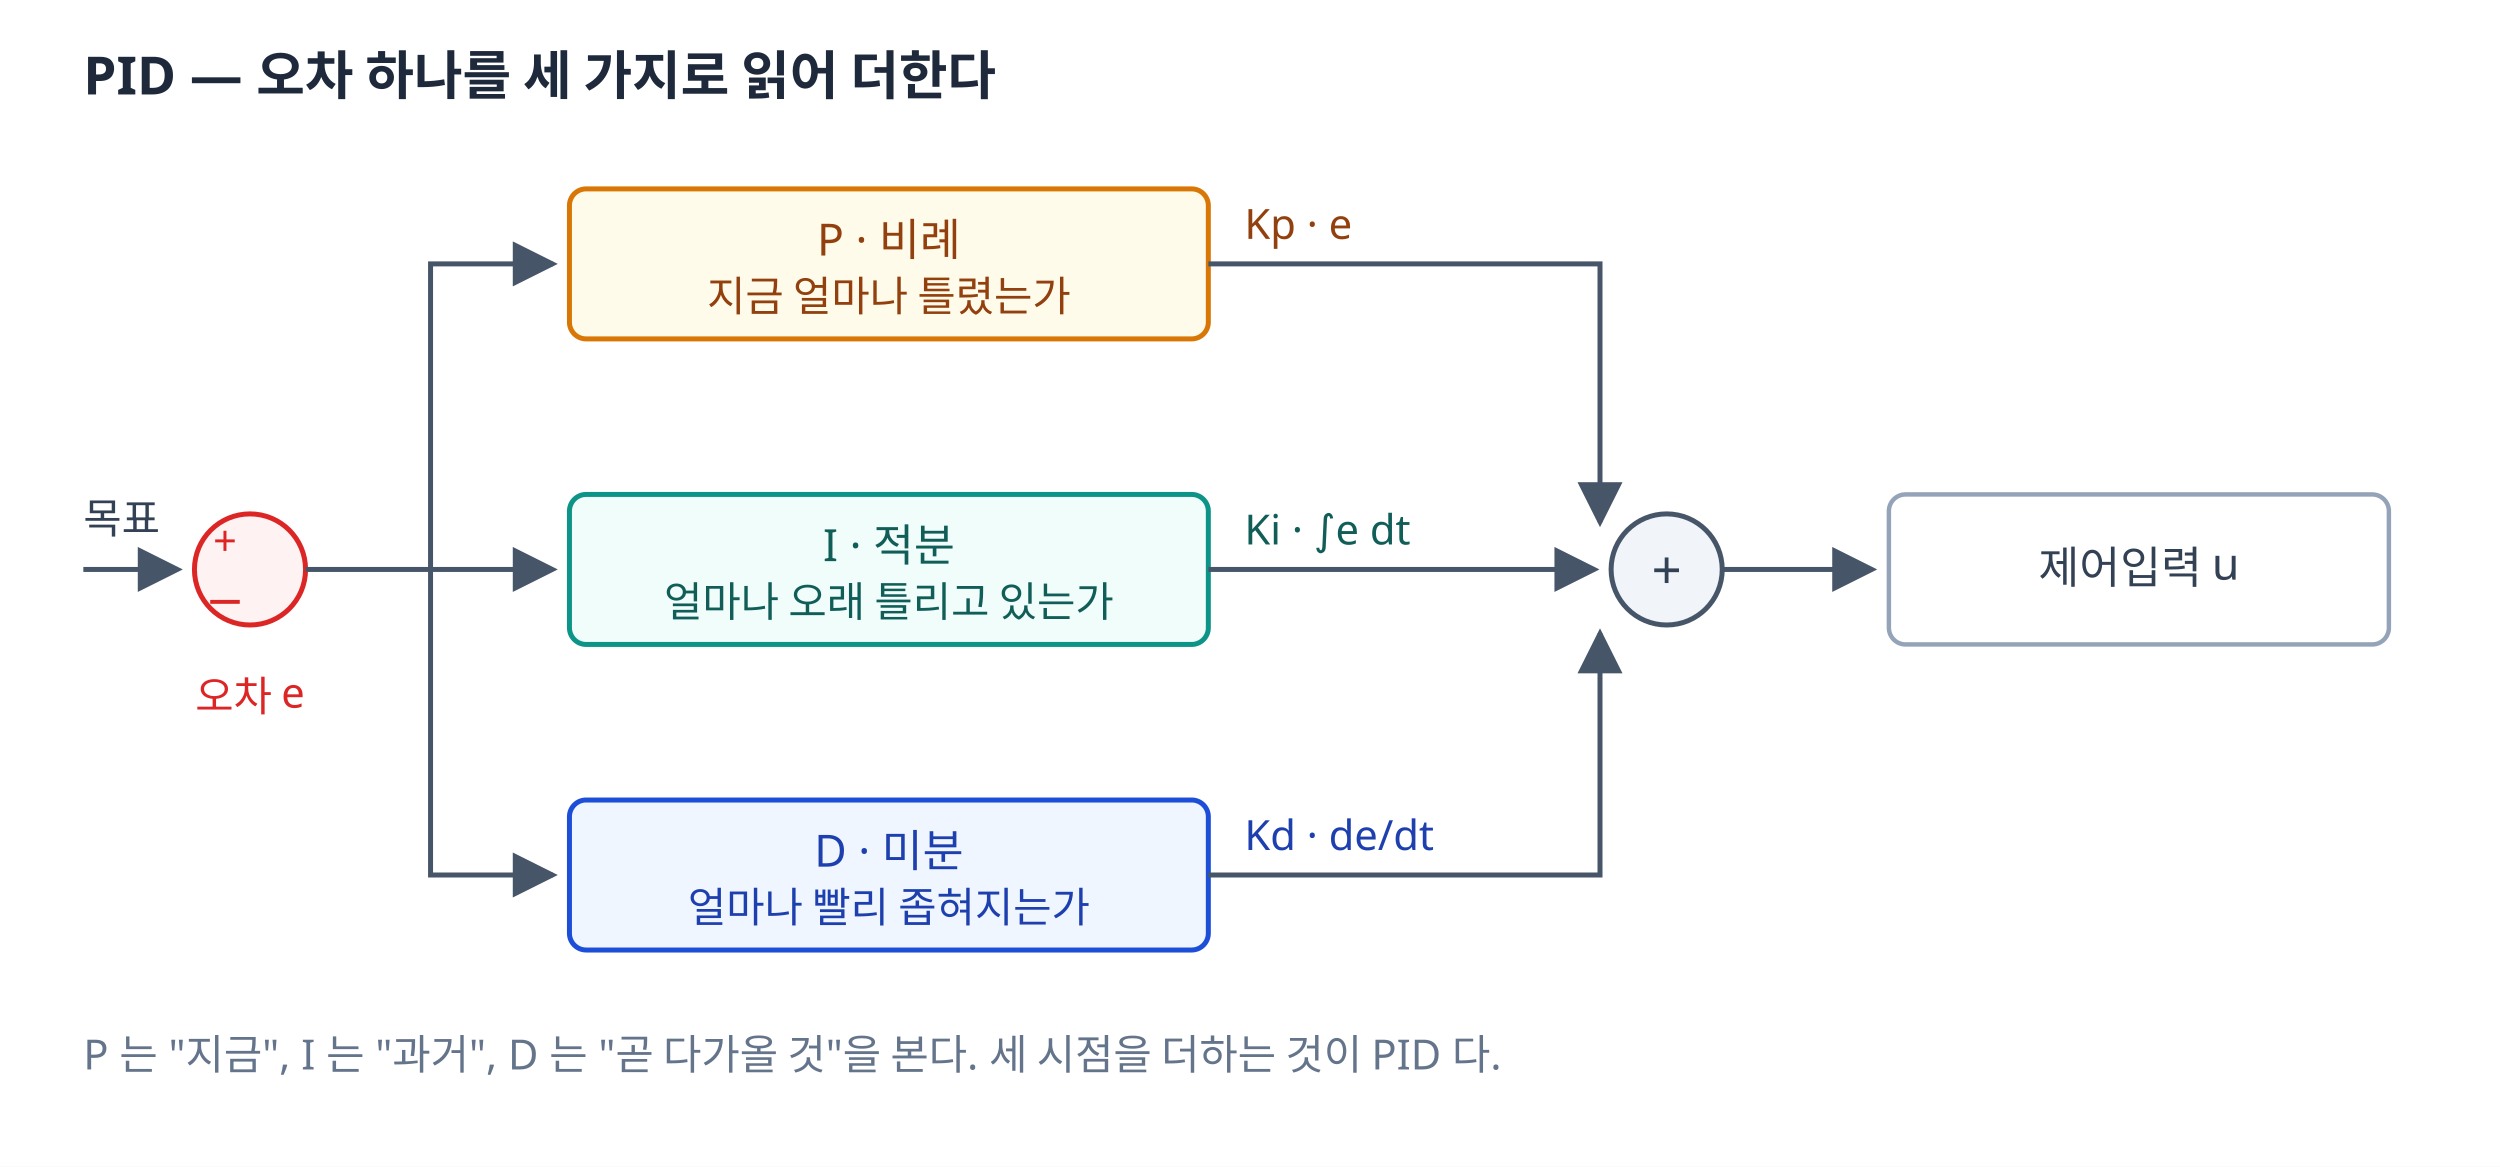
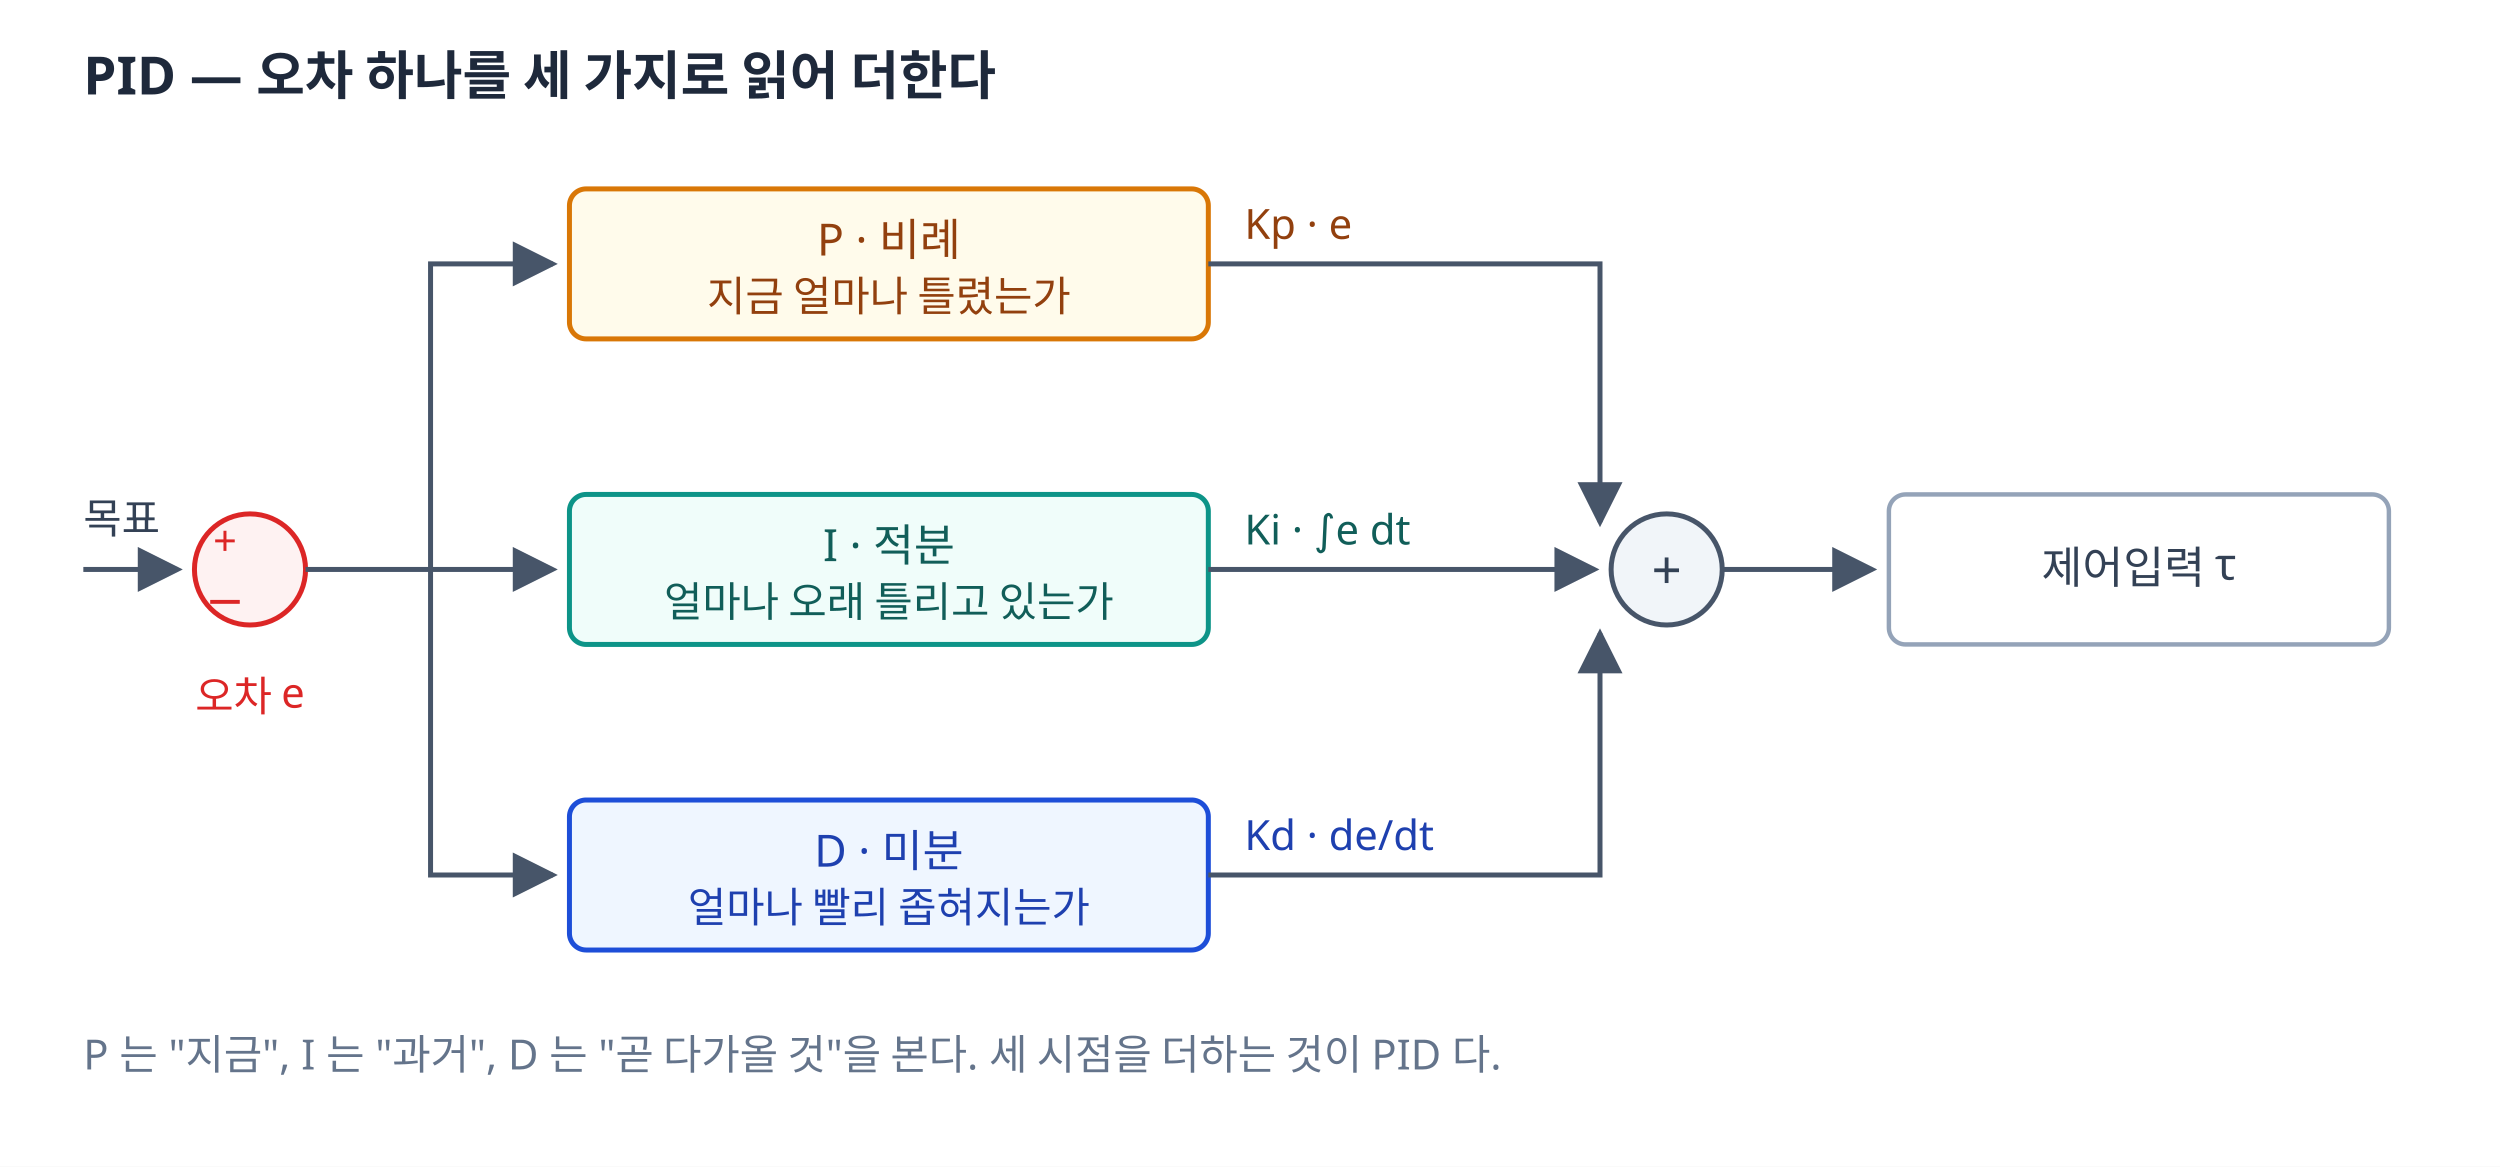
<svg xmlns="http://www.w3.org/2000/svg" viewBox="0 0 900 420" width="900" height="420" font-family="Malgun Gothic, sans-serif">
  <rect width="900" height="420" fill="#ffffff" />
  <defs>
    <marker id="a2" markerWidth="9" markerHeight="9" refX="8" refY="4.5" orient="auto">
      <path d="M0,0 L9,4.5 L0,9 z" fill="#475569" />
    </marker>
  </defs>
  <text x="30" y="34" font-size="19" font-weight="bold" fill="#1e293b">PID — 오차 하나를 세 가지로 읽어 더한다</text>
  <circle cx="90" cy="205" r="20" fill="#fef2f2" stroke="#dc2626" stroke-width="1.8" />
  <text x="81" y="200" font-size="15" fill="#dc2626" text-anchor="middle">+</text>
  <text x="81" y="222" font-size="17" fill="#dc2626" text-anchor="middle">−</text>
  <text x="90" y="256" font-size="15" fill="#dc2626" text-anchor="middle">오차 e</text>
  <line x1="30" y1="205" x2="64" y2="205" stroke="#475569" stroke-width="1.8" marker-end="url(#a2)" />
  <text x="30" y="192" font-size="15" fill="#334155">목표</text>
  <polyline points="110,205 155,205 155,95  199,95" fill="none" stroke="#475569" stroke-width="1.8" marker-end="url(#a2)" />
  <polyline points="155,205 199,205" fill="none" stroke="#475569" stroke-width="1.8" marker-end="url(#a2)" />
  <polyline points="155,205 155,315 199,315" fill="none" stroke="#475569" stroke-width="1.8" marker-end="url(#a2)" />
  <rect x="205" y="68" width="230" height="54" rx="6" fill="#fffbeb" stroke="#d97706" stroke-width="1.8" />
  <text x="320" y="92" font-size="16" fill="#92400e" text-anchor="middle">P · 비례</text>
  <text x="320" y="112" font-size="15" fill="#92400e" text-anchor="middle">지금 얼마나 틀렸는가</text>
  <rect x="205" y="178" width="230" height="54" rx="6" fill="#f0fdfa" stroke="#0d9488" stroke-width="1.8" />
  <text x="320" y="202" font-size="16" fill="#115e59" text-anchor="middle">I · 적분</text>
  <text x="320" y="222" font-size="15" fill="#115e59" text-anchor="middle">얼마나 오래 틀리고 있는가</text>
  <rect x="205" y="288" width="230" height="54" rx="6" fill="#eff6ff" stroke="#1d4ed8" stroke-width="1.8" />
  <text x="320" y="312" font-size="16" fill="#1e40af" text-anchor="middle">D · 미분</text>
  <text x="320" y="332" font-size="15" fill="#1e40af" text-anchor="middle">얼마나 빨리 좁혀지는가</text>
  <text x="448" y="86" font-size="15" fill="#92400e">Kp · e</text>
  <text x="448" y="196" font-size="15" fill="#115e59">Ki · ∫e dt</text>
  <text x="448" y="306" font-size="15" fill="#1e40af">Kd · de/dt</text>
  <circle cx="600" cy="205" r="20" fill="#f1f5f9" stroke="#475569" stroke-width="1.8" />
  <text x="600" y="212" font-size="19" fill="#334155" text-anchor="middle">+</text>
  <polyline points="435,95  576,95  576,188" fill="none" stroke="#475569" stroke-width="1.8" marker-end="url(#a2)" />
  <polyline points="435,205 574,205" fill="none" stroke="#475569" stroke-width="1.8" marker-end="url(#a2)" />
  <polyline points="435,315 576,315 576,228" fill="none" stroke="#475569" stroke-width="1.8" marker-end="url(#a2)" />
  <rect x="680" y="178" width="180" height="54" rx="6" fill="#ffffff" stroke="#94a3b8" stroke-width="1.6" />
-   <text x="770" y="210" font-size="16" fill="#334155" text-anchor="middle">제어입력 u</text>
+   <text x="770" y="210" font-size="16" fill="#334155" text-anchor="middle">제어입력 τ</text>
  <line x1="620" y1="205" x2="674" y2="205" stroke="#475569" stroke-width="1.8" marker-end="url(#a2)" />
  <text x="30" y="385" font-size="15" fill="#64748b">P 는 "지금", I 는 "과거", D 는 "곧 다가올 것"을 본다. 세 시점을 더하는 것이 PID 다.</text>
</svg>
